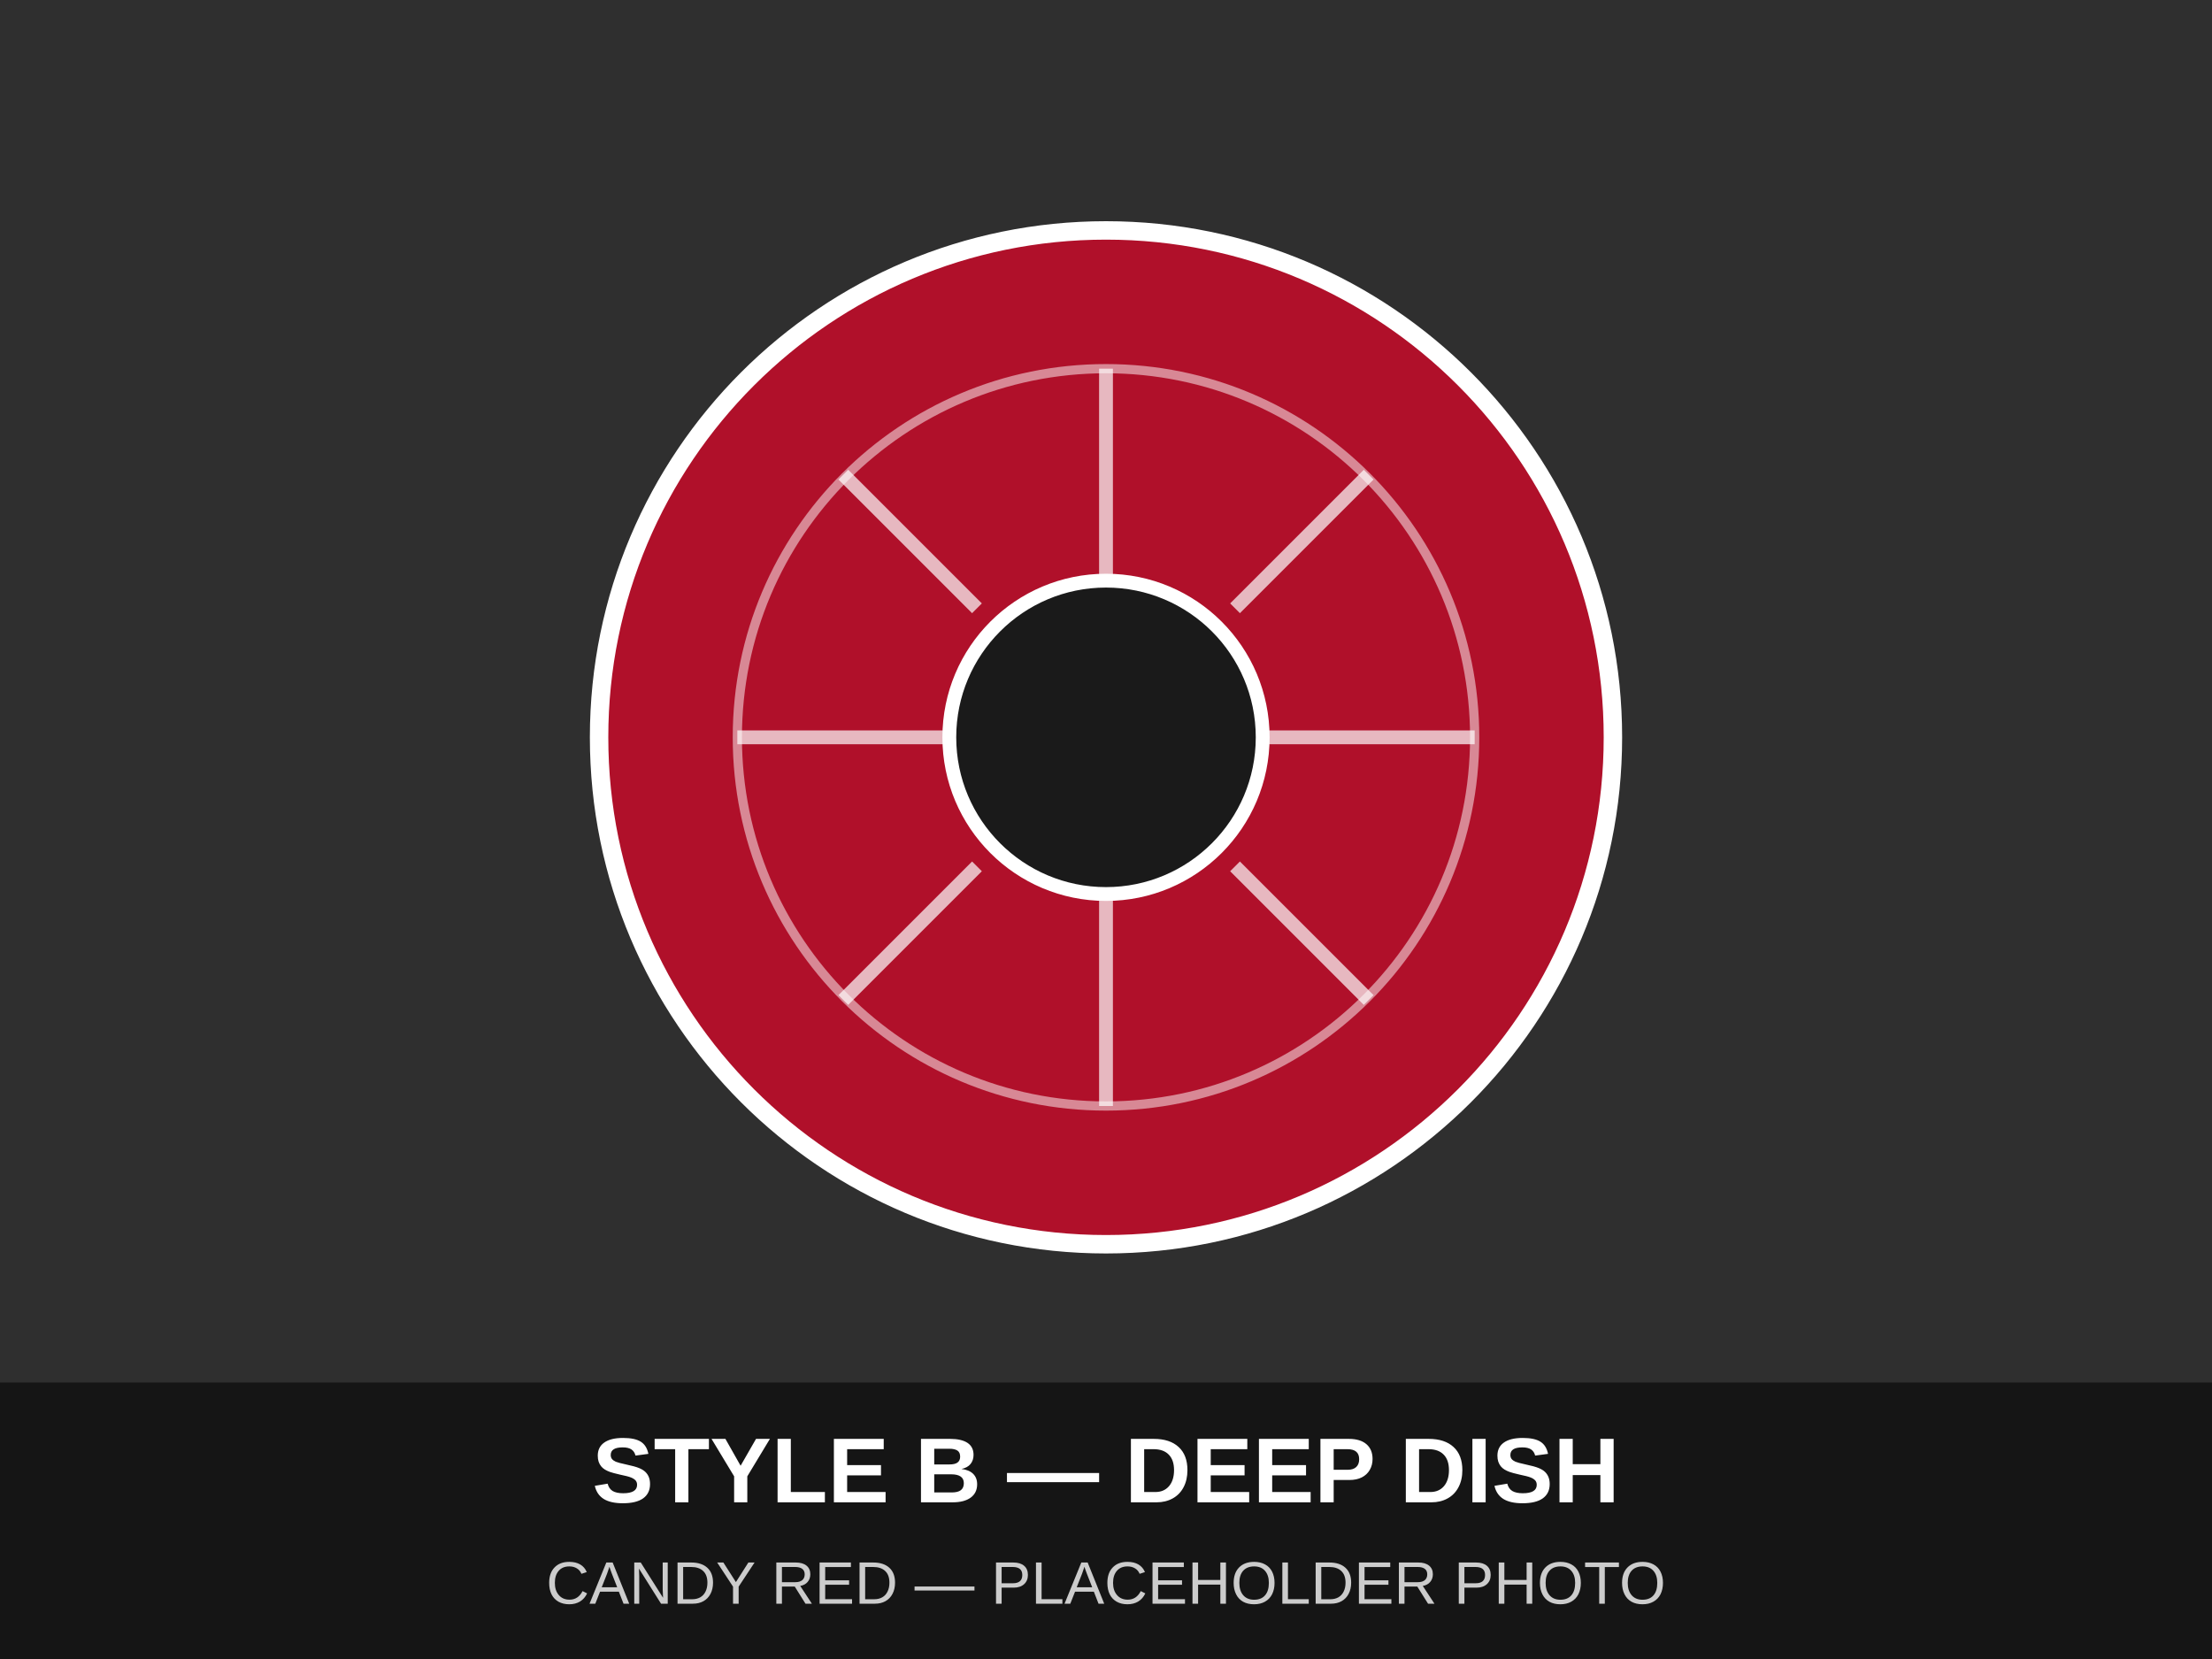
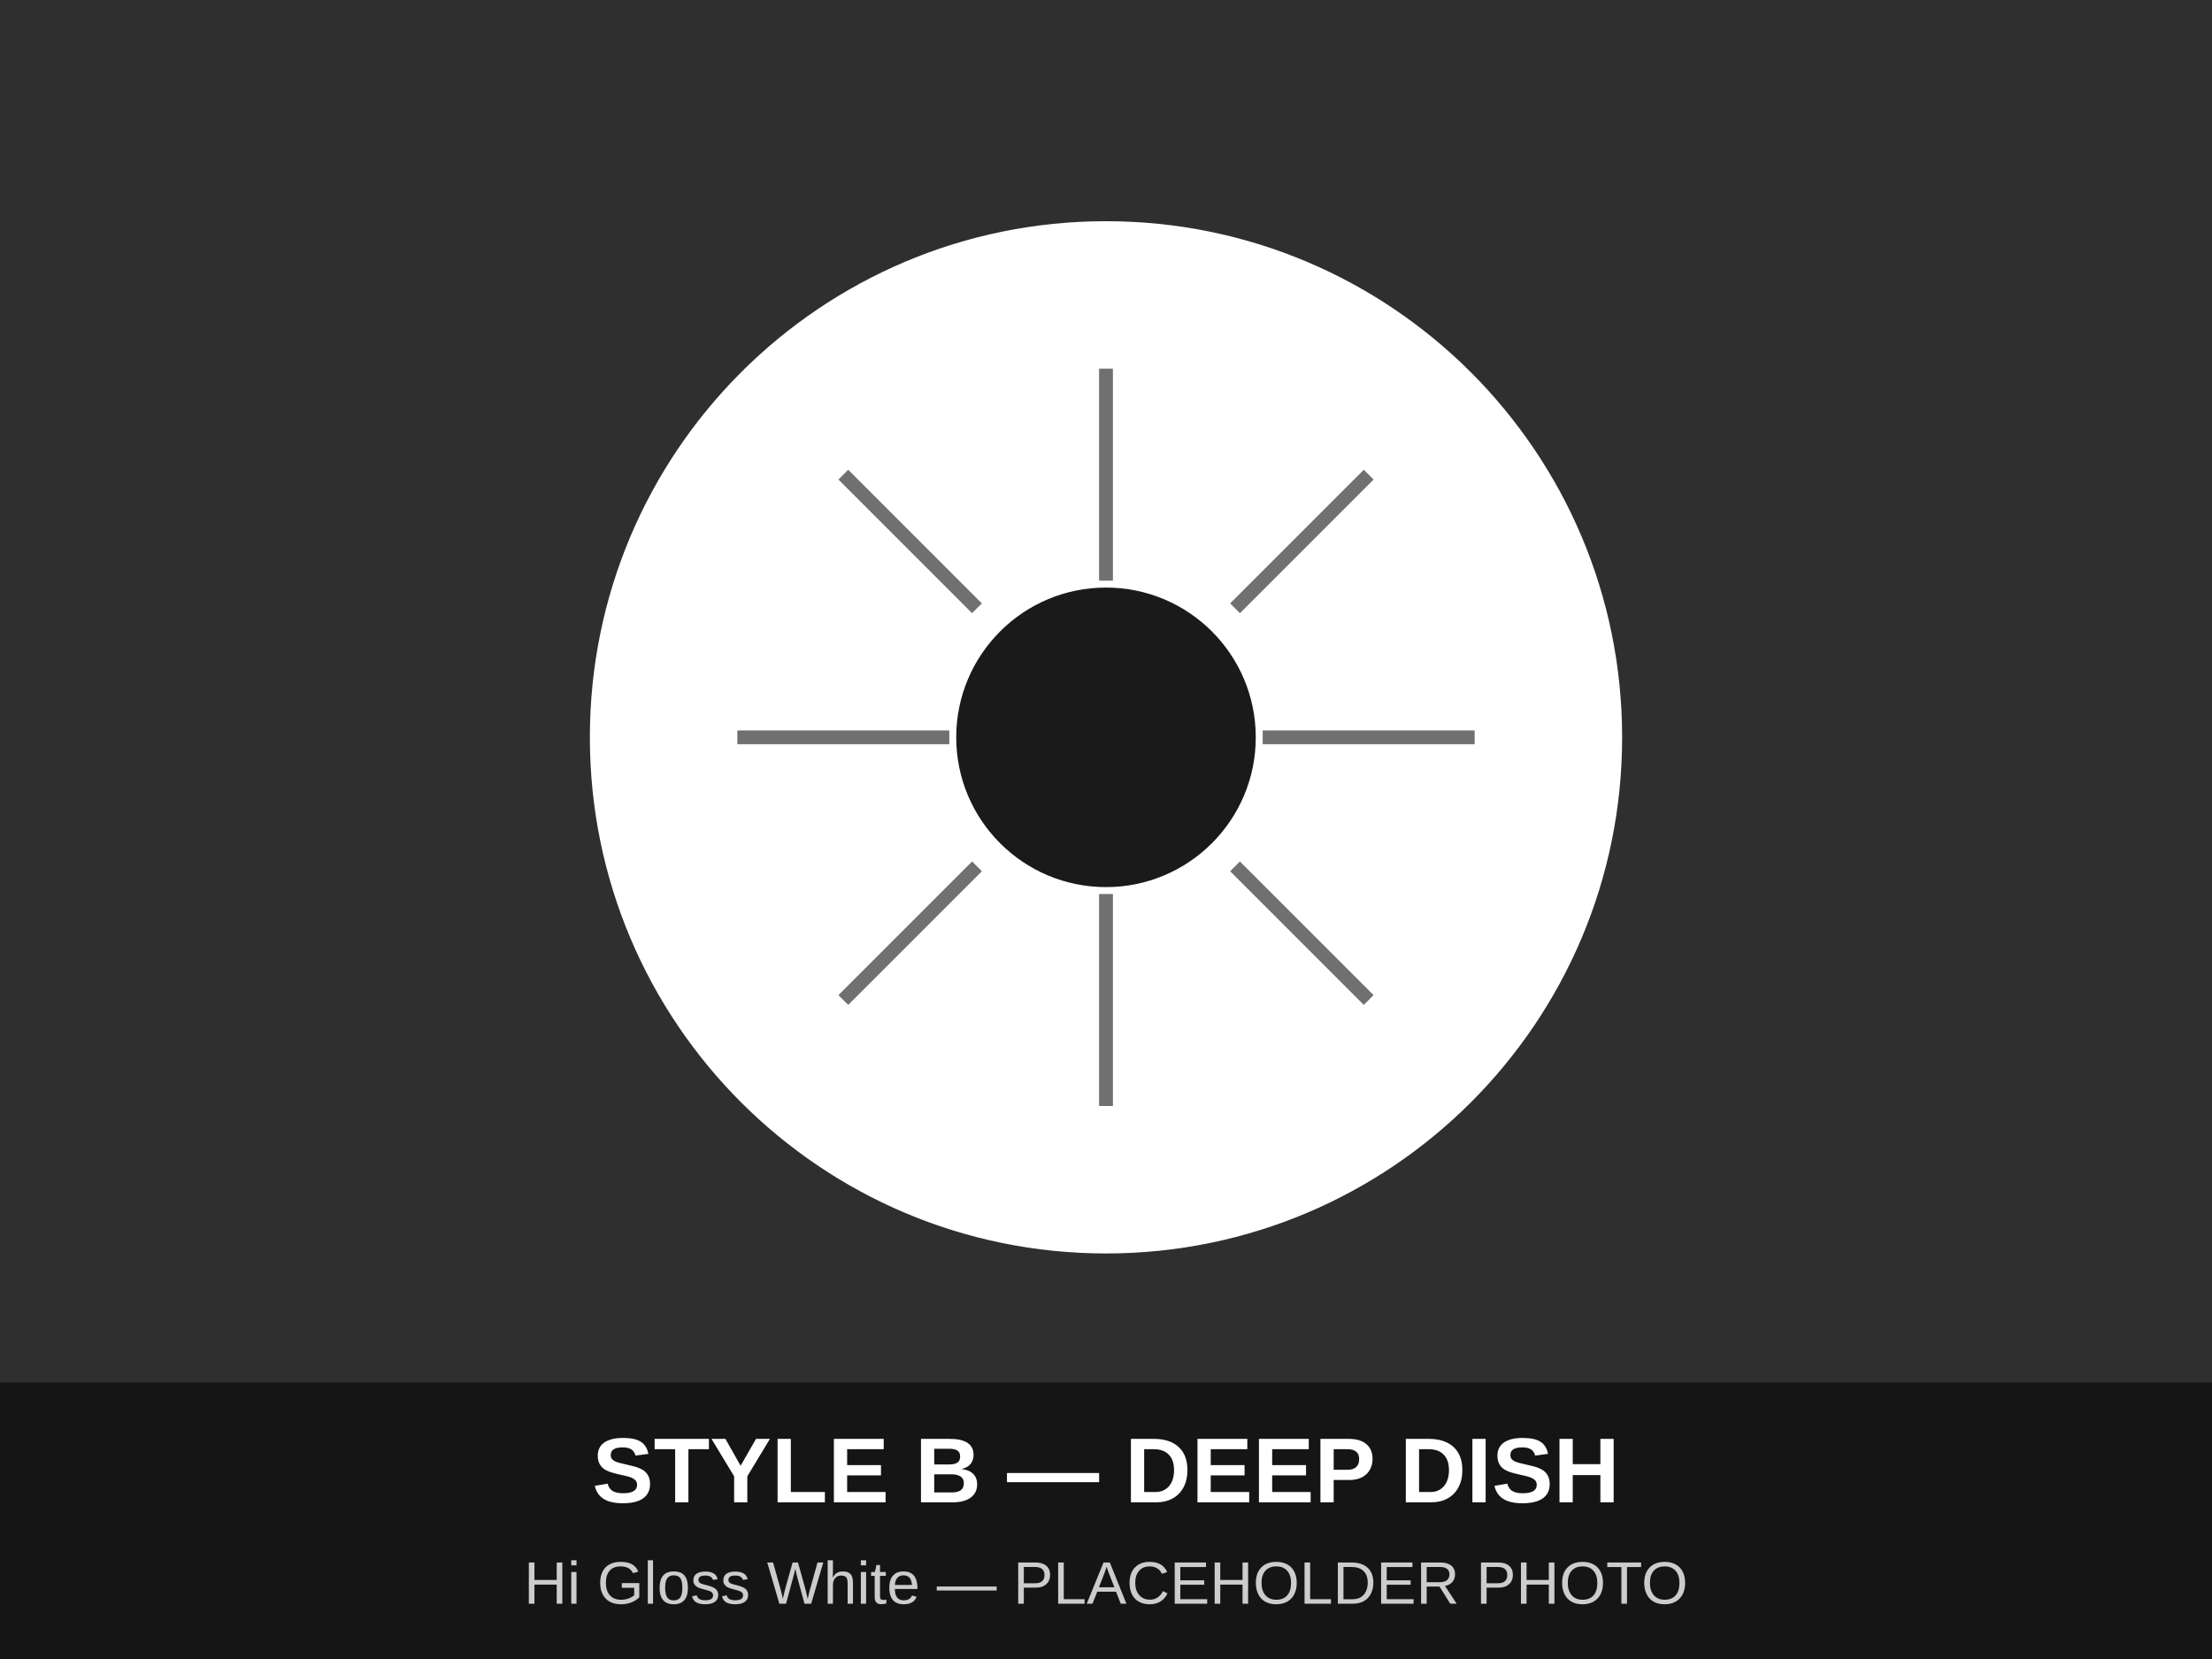
- <svg xmlns="http://www.w3.org/2000/svg" viewBox="0 0 480 360" width="480" height="360" role="img" aria-label="STYLE B — DEEP DISH CANDY RED placeholder photo">
+ <svg xmlns="http://www.w3.org/2000/svg" viewBox="0 0 480 360" width="480" height="360" role="img" aria-label="STYLE B — DEEP DISH Hi Gloss White placeholder photo">
  <rect width="480" height="360" fill="#2f2f2f" />
-   <circle cx="240" cy="160" r="110" fill="#B0102A" stroke="#ffffff" stroke-width="4" />
+   <circle cx="240" cy="160" r="110" fill="#FFFFFF" stroke="#ffffff" stroke-width="4" />
  <circle cx="240" cy="160" r="80" fill="none" stroke="#ffffff" stroke-width="2" opacity="0.5" />
  <circle cx="240" cy="160" r="34" fill="#1a1a1a" stroke="#ffffff" stroke-width="3" />
-   <g stroke="#ffffff" stroke-width="3" opacity="0.7">
+   <g stroke="#333333" stroke-width="3" opacity="0.7">
    <line x1="240" y1="80" x2="240" y2="126" />
    <line x1="240" y1="240" x2="240" y2="194" />
    <line x1="160" y1="160" x2="206" y2="160" />
    <line x1="320" y1="160" x2="274" y2="160" />
    <line x1="183" y1="103" x2="212" y2="132" />
    <line x1="297" y1="217" x2="268" y2="188" />
    <line x1="297" y1="103" x2="268" y2="132" />
    <line x1="183" y1="217" x2="212" y2="188" />
  </g>
  <rect x="0" y="300" width="480" height="60" fill="#000000" opacity="0.55" />
  <text x="240" y="326" text-anchor="middle" font-family="Arial, Helvetica, sans-serif" font-size="20" font-weight="bold" fill="#ffffff">STYLE B — DEEP DISH</text>
-   <text x="240" y="348" text-anchor="middle" font-family="Arial, Helvetica, sans-serif" font-size="13" fill="#cccccc">CANDY RED — PLACEHOLDER PHOTO</text>
+   <text x="240" y="348" text-anchor="middle" font-family="Arial, Helvetica, sans-serif" font-size="13" fill="#cccccc">Hi Gloss White — PLACEHOLDER PHOTO</text>
</svg>
